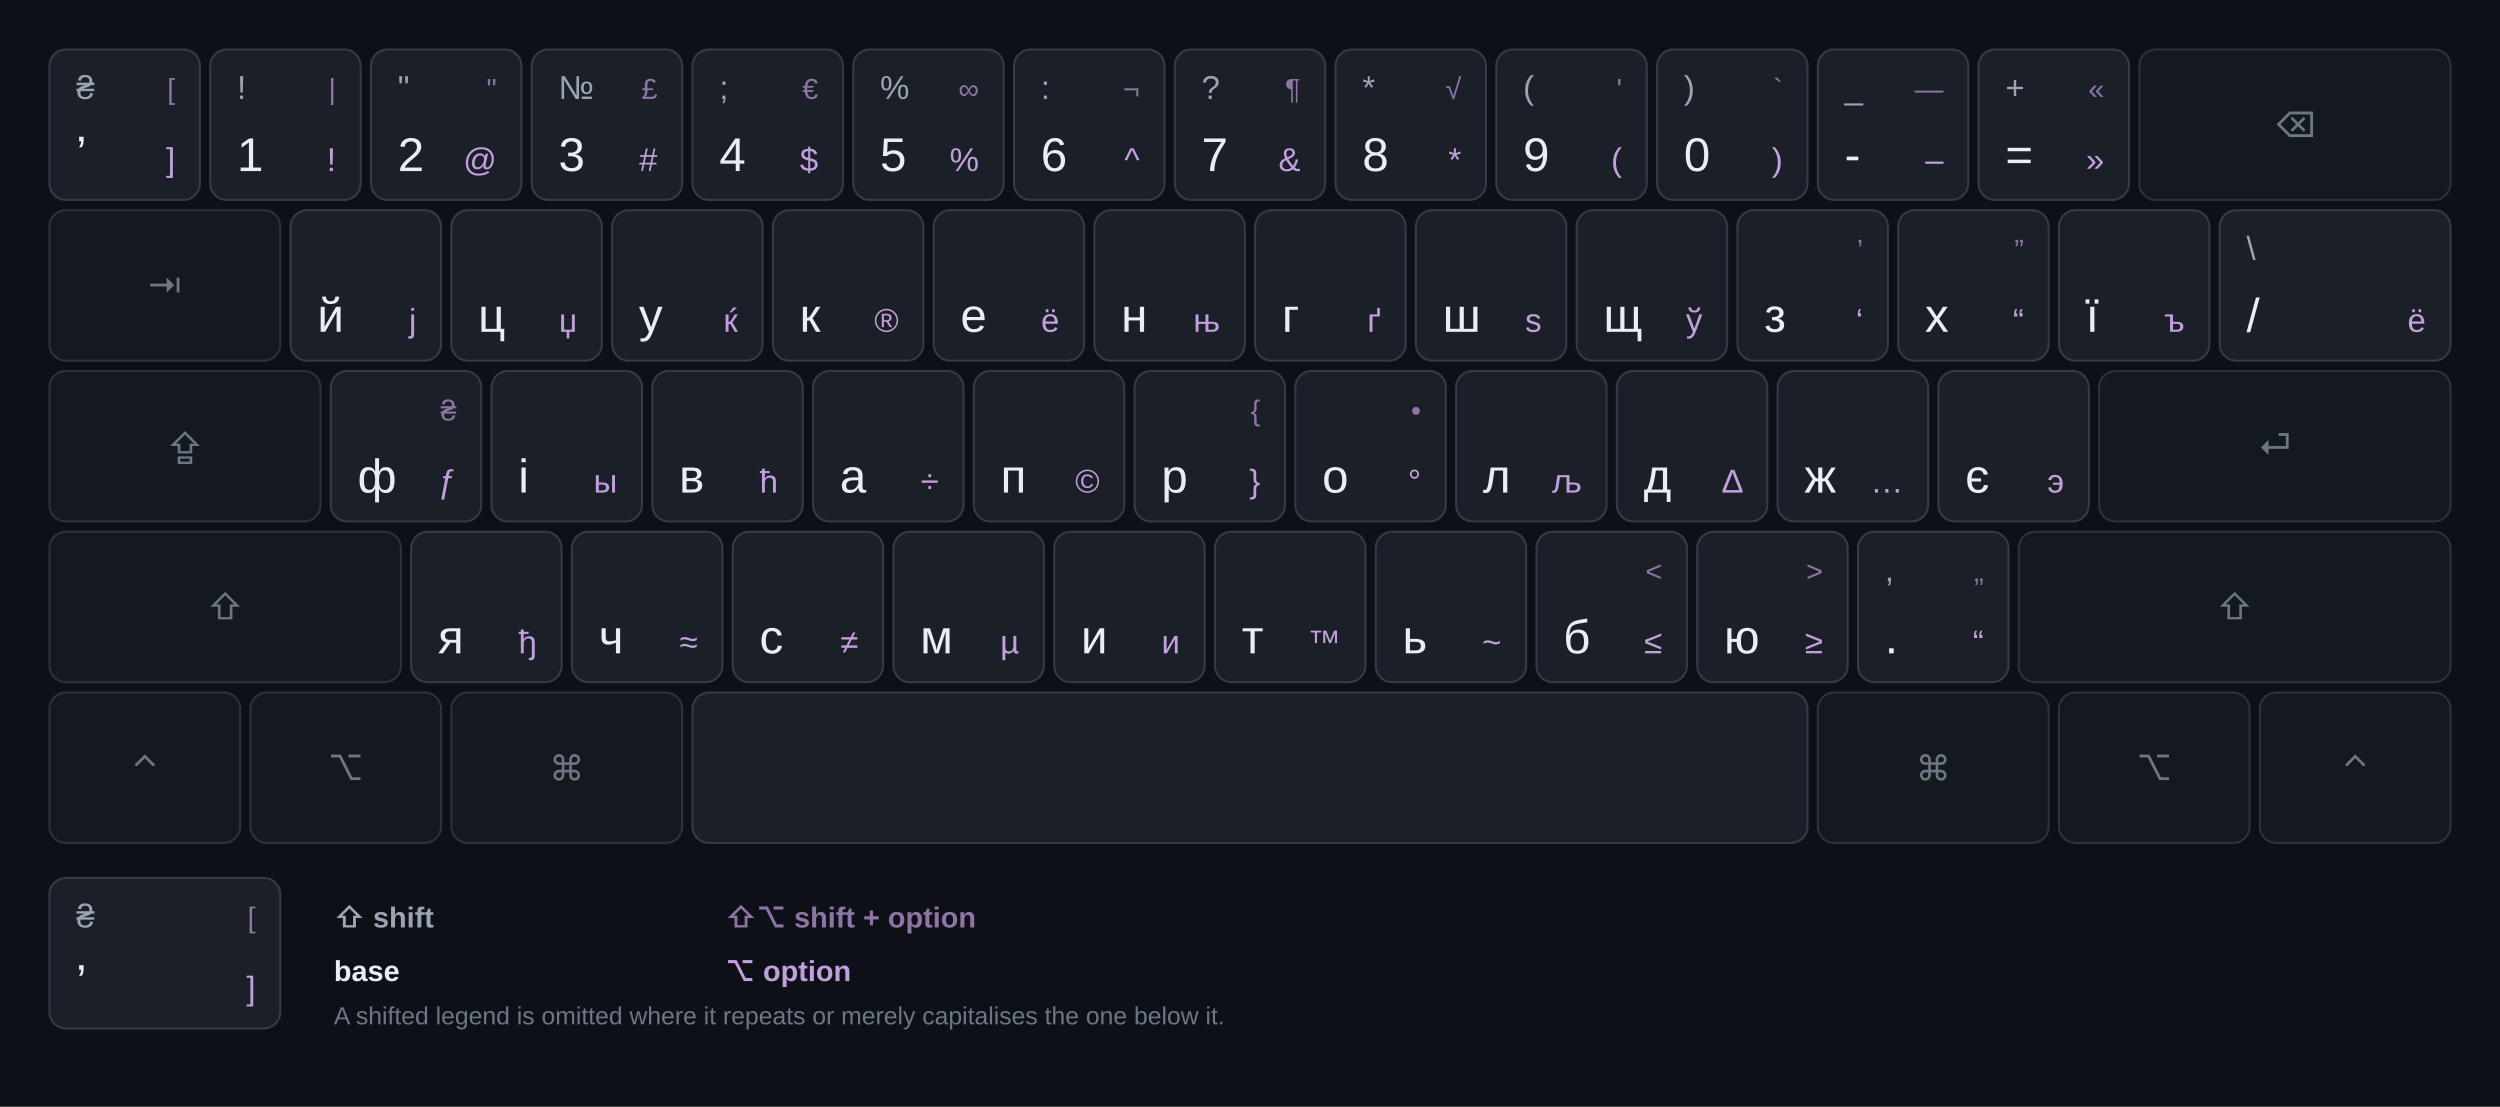
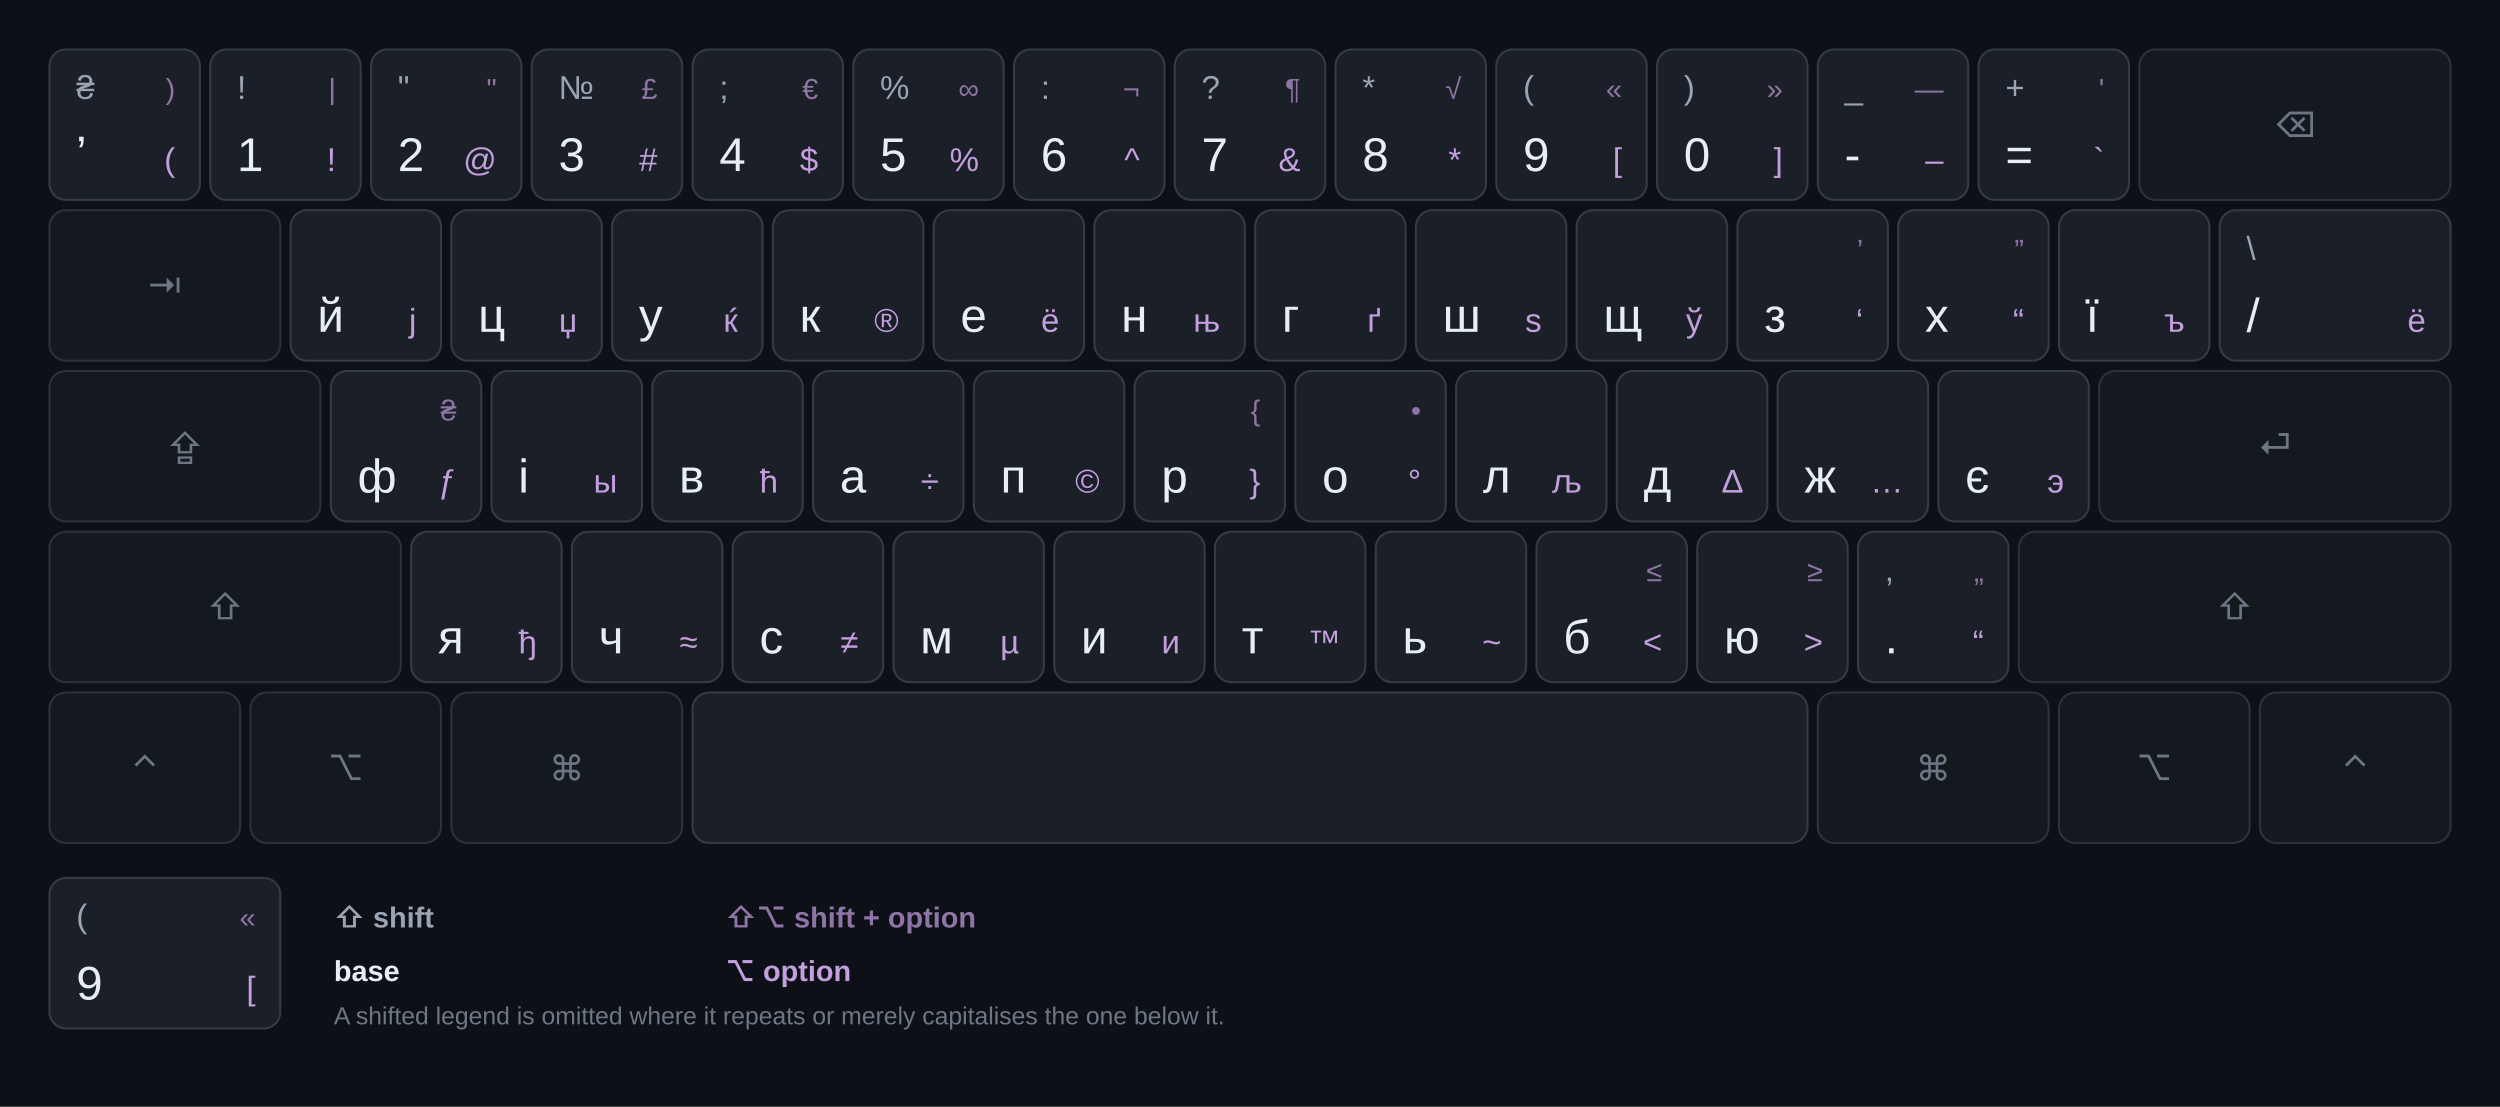
<svg xmlns="http://www.w3.org/2000/svg" width="1213" height="537" viewBox="0 0 1213 537" font-family="ui-sans-serif, -apple-system, BlinkMacSystemFont, 'SF Pro Text', 'Helvetica Neue', 'Segoe UI', Arial, sans-serif" role="img" aria-label="Ukrainian - Mac PC keyboard diagram: each key shows four characters — unmodified at bottom left, shift above it, option at bottom right, shift plus option above that.">
  <rect width="1213" height="537" fill="#0d1117" />
  <rect x="24" y="24" width="73" height="73" rx="8" fill="#1b2028" stroke="#333b45" stroke-width="1" />
  <text x="37" y="83" font-size="23" fill="#e8eef5" text-anchor="start">ʼ</text>
  <text x="37" y="48" font-size="16" fill="#9aa4b2" text-anchor="start">₴</text>
-   <text x="85" y="83" font-size="16" fill="#c3a0dd" text-anchor="end">]</text>
-   <text x="85" y="48" font-size="14" fill="#8f74a6" text-anchor="end">[</text>
+   <text x="85" y="83" font-size="16" fill="#c3a0dd" text-anchor="end">(</text>
+   <text x="85" y="48" font-size="14" fill="#8f74a6" text-anchor="end">)</text>
  <rect x="102" y="24" width="73" height="73" rx="8" fill="#1b2028" stroke="#333b45" stroke-width="1" />
  <text x="115" y="83" font-size="23" fill="#e8eef5" text-anchor="start">1</text>
  <text x="115" y="48" font-size="16" fill="#9aa4b2" text-anchor="start">!</text>
  <text x="163" y="83" font-size="16" fill="#c3a0dd" text-anchor="end">!</text>
  <text x="163" y="48" font-size="14" fill="#8f74a6" text-anchor="end">|</text>
  <rect x="180" y="24" width="73" height="73" rx="8" fill="#1b2028" stroke="#333b45" stroke-width="1" />
  <text x="193" y="83" font-size="23" fill="#e8eef5" text-anchor="start">2</text>
  <text x="193" y="48" font-size="16" fill="#9aa4b2" text-anchor="start">"</text>
  <text x="241" y="83" font-size="16" fill="#c3a0dd" text-anchor="end">@</text>
  <text x="241" y="48" font-size="14" fill="#8f74a6" text-anchor="end">"</text>
  <rect x="258" y="24" width="73" height="73" rx="8" fill="#1b2028" stroke="#333b45" stroke-width="1" />
  <text x="271" y="83" font-size="23" fill="#e8eef5" text-anchor="start">3</text>
  <text x="271" y="48" font-size="16" fill="#9aa4b2" text-anchor="start">№</text>
  <text x="319" y="83" font-size="16" fill="#c3a0dd" text-anchor="end">#</text>
  <text x="319" y="48" font-size="14" fill="#8f74a6" text-anchor="end">£</text>
  <rect x="336" y="24" width="73" height="73" rx="8" fill="#1b2028" stroke="#333b45" stroke-width="1" />
  <text x="349" y="83" font-size="23" fill="#e8eef5" text-anchor="start">4</text>
  <text x="349" y="48" font-size="16" fill="#9aa4b2" text-anchor="start">;</text>
  <text x="397" y="83" font-size="16" fill="#c3a0dd" text-anchor="end">$</text>
  <text x="397" y="48" font-size="14" fill="#8f74a6" text-anchor="end">€</text>
  <rect x="414" y="24" width="73" height="73" rx="8" fill="#1b2028" stroke="#333b45" stroke-width="1" />
  <text x="427" y="83" font-size="23" fill="#e8eef5" text-anchor="start">5</text>
  <text x="427" y="48" font-size="16" fill="#9aa4b2" text-anchor="start">%</text>
  <text x="475" y="83" font-size="16" fill="#c3a0dd" text-anchor="end">%</text>
  <text x="475" y="48" font-size="14" fill="#8f74a6" text-anchor="end">∞</text>
  <rect x="492" y="24" width="73" height="73" rx="8" fill="#1b2028" stroke="#333b45" stroke-width="1" />
  <text x="505" y="83" font-size="23" fill="#e8eef5" text-anchor="start">6</text>
  <text x="505" y="48" font-size="16" fill="#9aa4b2" text-anchor="start">:</text>
  <text x="553" y="83" font-size="16" fill="#c3a0dd" text-anchor="end">^</text>
  <text x="553" y="48" font-size="14" fill="#8f74a6" text-anchor="end">¬</text>
  <rect x="570" y="24" width="73" height="73" rx="8" fill="#1b2028" stroke="#333b45" stroke-width="1" />
  <text x="583" y="83" font-size="23" fill="#e8eef5" text-anchor="start">7</text>
  <text x="583" y="48" font-size="16" fill="#9aa4b2" text-anchor="start">?</text>
  <text x="631" y="83" font-size="16" fill="#c3a0dd" text-anchor="end">&amp;</text>
  <text x="631" y="48" font-size="14" fill="#8f74a6" text-anchor="end">¶</text>
  <rect x="648" y="24" width="73" height="73" rx="8" fill="#1b2028" stroke="#333b45" stroke-width="1" />
  <text x="661" y="83" font-size="23" fill="#e8eef5" text-anchor="start">8</text>
  <text x="661" y="48" font-size="16" fill="#9aa4b2" text-anchor="start">*</text>
  <text x="709" y="83" font-size="16" fill="#c3a0dd" text-anchor="end">*</text>
  <text x="709" y="48" font-size="14" fill="#8f74a6" text-anchor="end">√</text>
  <rect x="726" y="24" width="73" height="73" rx="8" fill="#1b2028" stroke="#333b45" stroke-width="1" />
  <text x="739" y="83" font-size="23" fill="#e8eef5" text-anchor="start">9</text>
  <text x="739" y="48" font-size="16" fill="#9aa4b2" text-anchor="start">(</text>
-   <text x="787" y="83" font-size="16" fill="#c3a0dd" text-anchor="end">(</text>
-   <text x="787" y="48" font-size="14" fill="#8f74a6" text-anchor="end">'</text>
+   <text x="787" y="83" font-size="16" fill="#c3a0dd" text-anchor="end">[</text>
+   <text x="787" y="48" font-size="14" fill="#8f74a6" text-anchor="end">«</text>
  <rect x="804" y="24" width="73" height="73" rx="8" fill="#1b2028" stroke="#333b45" stroke-width="1" />
  <text x="817" y="83" font-size="23" fill="#e8eef5" text-anchor="start">0</text>
  <text x="817" y="48" font-size="16" fill="#9aa4b2" text-anchor="start">)</text>
-   <text x="865" y="83" font-size="16" fill="#c3a0dd" text-anchor="end">)</text>
-   <text x="865" y="48" font-size="14" fill="#8f74a6" text-anchor="end">`</text>
+   <text x="865" y="83" font-size="16" fill="#c3a0dd" text-anchor="end">]</text>
+   <text x="865" y="48" font-size="14" fill="#8f74a6" text-anchor="end">»</text>
  <rect x="882" y="24" width="73" height="73" rx="8" fill="#1b2028" stroke="#333b45" stroke-width="1" />
  <text x="895" y="83" font-size="23" fill="#e8eef5" text-anchor="start">-</text>
  <text x="895" y="48" font-size="16" fill="#9aa4b2" text-anchor="start">_</text>
  <text x="943" y="83" font-size="16" fill="#c3a0dd" text-anchor="end">–</text>
  <text x="943" y="48" font-size="14" fill="#8f74a6" text-anchor="end">—</text>
  <rect x="960" y="24" width="73" height="73" rx="8" fill="#1b2028" stroke="#333b45" stroke-width="1" />
  <text x="973" y="83" font-size="23" fill="#e8eef5" text-anchor="start">=</text>
  <text x="973" y="48" font-size="16" fill="#9aa4b2" text-anchor="start">+</text>
-   <text x="1021" y="83" font-size="16" fill="#c3a0dd" text-anchor="end">»</text>
-   <text x="1021" y="48" font-size="14" fill="#8f74a6" text-anchor="end">«</text>
+   <text x="1021" y="83" font-size="16" fill="#c3a0dd" text-anchor="end">`</text>
+   <text x="1021" y="48" font-size="14" fill="#8f74a6" text-anchor="end">'</text>
  <rect x="1038" y="24" width="151" height="73" rx="8" fill="#141920" stroke="#2b323b" stroke-width="1" />
  <text x="1113.5" y="66.5" font-size="17" fill="#6d7784" text-anchor="middle">⌫</text>
  <rect x="24" y="102" width="112" height="73" rx="8" fill="#141920" stroke="#2b323b" stroke-width="1" />
  <text x="80" y="144.5" font-size="17" fill="#6d7784" text-anchor="middle">⇥</text>
  <rect x="141" y="102" width="73" height="73" rx="8" fill="#1b2028" stroke="#333b45" stroke-width="1" />
  <text x="154" y="161" font-size="23" fill="#e8eef5" text-anchor="start">й</text>
  <text x="202" y="161" font-size="16" fill="#c3a0dd" text-anchor="end">ј</text>
  <rect x="219" y="102" width="73" height="73" rx="8" fill="#1b2028" stroke="#333b45" stroke-width="1" />
  <text x="232" y="161" font-size="23" fill="#e8eef5" text-anchor="start">ц</text>
  <text x="280" y="161" font-size="16" fill="#c3a0dd" text-anchor="end">џ</text>
  <rect x="297" y="102" width="73" height="73" rx="8" fill="#1b2028" stroke="#333b45" stroke-width="1" />
  <text x="310" y="161" font-size="23" fill="#e8eef5" text-anchor="start">у</text>
  <text x="358" y="161" font-size="16" fill="#c3a0dd" text-anchor="end">ќ</text>
  <rect x="375" y="102" width="73" height="73" rx="8" fill="#1b2028" stroke="#333b45" stroke-width="1" />
  <text x="388" y="161" font-size="23" fill="#e8eef5" text-anchor="start">к</text>
  <text x="436" y="161" font-size="16" fill="#c3a0dd" text-anchor="end">®</text>
  <rect x="453" y="102" width="73" height="73" rx="8" fill="#1b2028" stroke="#333b45" stroke-width="1" />
  <text x="466" y="161" font-size="23" fill="#e8eef5" text-anchor="start">е</text>
  <text x="514" y="161" font-size="16" fill="#c3a0dd" text-anchor="end">ё</text>
  <rect x="531" y="102" width="73" height="73" rx="8" fill="#1b2028" stroke="#333b45" stroke-width="1" />
  <text x="544" y="161" font-size="23" fill="#e8eef5" text-anchor="start">н</text>
  <text x="592" y="161" font-size="16" fill="#c3a0dd" text-anchor="end">њ</text>
  <rect x="609" y="102" width="73" height="73" rx="8" fill="#1b2028" stroke="#333b45" stroke-width="1" />
  <text x="622" y="161" font-size="23" fill="#e8eef5" text-anchor="start">г</text>
  <text x="670" y="161" font-size="16" fill="#c3a0dd" text-anchor="end">ґ</text>
  <rect x="687" y="102" width="73" height="73" rx="8" fill="#1b2028" stroke="#333b45" stroke-width="1" />
  <text x="700" y="161" font-size="23" fill="#e8eef5" text-anchor="start">ш</text>
  <text x="748" y="161" font-size="16" fill="#c3a0dd" text-anchor="end">ѕ</text>
  <rect x="765" y="102" width="73" height="73" rx="8" fill="#1b2028" stroke="#333b45" stroke-width="1" />
  <text x="778" y="161" font-size="23" fill="#e8eef5" text-anchor="start">щ</text>
  <text x="826" y="161" font-size="16" fill="#c3a0dd" text-anchor="end">ў</text>
  <rect x="843" y="102" width="73" height="73" rx="8" fill="#1b2028" stroke="#333b45" stroke-width="1" />
  <text x="856" y="161" font-size="23" fill="#e8eef5" text-anchor="start">з</text>
  <text x="904" y="161" font-size="16" fill="#c3a0dd" text-anchor="end">‘</text>
  <text x="904" y="126" font-size="14" fill="#8f74a6" text-anchor="end">’</text>
  <rect x="921" y="102" width="73" height="73" rx="8" fill="#1b2028" stroke="#333b45" stroke-width="1" />
  <text x="934" y="161" font-size="23" fill="#e8eef5" text-anchor="start">х</text>
  <text x="982" y="161" font-size="16" fill="#c3a0dd" text-anchor="end">“</text>
  <text x="982" y="126" font-size="14" fill="#8f74a6" text-anchor="end">”</text>
  <rect x="999" y="102" width="73" height="73" rx="8" fill="#1b2028" stroke="#333b45" stroke-width="1" />
  <text x="1012" y="161" font-size="23" fill="#e8eef5" text-anchor="start">ї</text>
  <text x="1060" y="161" font-size="16" fill="#c3a0dd" text-anchor="end">ъ</text>
  <rect x="1077" y="102" width="112" height="73" rx="8" fill="#1b2028" stroke="#333b45" stroke-width="1" />
  <text x="1090" y="161" font-size="23" fill="#e8eef5" text-anchor="start">/</text>
  <text x="1090" y="126" font-size="16" fill="#9aa4b2" text-anchor="start">\</text>
  <text x="1177" y="161" font-size="16" fill="#c3a0dd" text-anchor="end">ё</text>
  <rect x="24" y="180" width="131.5" height="73" rx="8" fill="#141920" stroke="#2b323b" stroke-width="1" />
  <text x="89.75" y="222.5" font-size="17" fill="#6d7784" text-anchor="middle">⇪</text>
  <rect x="160.5" y="180" width="73" height="73" rx="8" fill="#1b2028" stroke="#333b45" stroke-width="1" />
  <text x="173.5" y="239" font-size="23" fill="#e8eef5" text-anchor="start">ф</text>
  <text x="221.5" y="239" font-size="16" fill="#c3a0dd" text-anchor="end">ƒ</text>
  <text x="221.5" y="204" font-size="14" fill="#8f74a6" text-anchor="end">₴</text>
  <rect x="238.5" y="180" width="73" height="73" rx="8" fill="#1b2028" stroke="#333b45" stroke-width="1" />
  <text x="251.5" y="239" font-size="23" fill="#e8eef5" text-anchor="start">і</text>
  <text x="299.5" y="239" font-size="16" fill="#c3a0dd" text-anchor="end">ы</text>
  <rect x="316.5" y="180" width="73" height="73" rx="8" fill="#1b2028" stroke="#333b45" stroke-width="1" />
  <text x="329.5" y="239" font-size="23" fill="#e8eef5" text-anchor="start">в</text>
  <text x="377.5" y="239" font-size="16" fill="#c3a0dd" text-anchor="end">ћ</text>
  <rect x="394.5" y="180" width="73" height="73" rx="8" fill="#1b2028" stroke="#333b45" stroke-width="1" />
  <text x="407.5" y="239" font-size="23" fill="#e8eef5" text-anchor="start">а</text>
  <text x="455.5" y="239" font-size="16" fill="#c3a0dd" text-anchor="end">÷</text>
  <rect x="472.5" y="180" width="73" height="73" rx="8" fill="#1b2028" stroke="#333b45" stroke-width="1" />
  <text x="485.5" y="239" font-size="23" fill="#e8eef5" text-anchor="start">п</text>
  <text x="533.5" y="239" font-size="16" fill="#c3a0dd" text-anchor="end">©</text>
  <rect x="550.5" y="180" width="73" height="73" rx="8" fill="#1b2028" stroke="#333b45" stroke-width="1" />
  <text x="563.5" y="239" font-size="23" fill="#e8eef5" text-anchor="start">р</text>
  <text x="611.5" y="239" font-size="16" fill="#c3a0dd" text-anchor="end">}</text>
  <text x="611.5" y="204" font-size="14" fill="#8f74a6" text-anchor="end">{</text>
  <rect x="628.5" y="180" width="73" height="73" rx="8" fill="#1b2028" stroke="#333b45" stroke-width="1" />
  <text x="641.5" y="239" font-size="23" fill="#e8eef5" text-anchor="start">о</text>
  <text x="689.5" y="239" font-size="16" fill="#c3a0dd" text-anchor="end">°</text>
  <text x="689.5" y="204" font-size="14" fill="#8f74a6" text-anchor="end">•</text>
  <rect x="706.5" y="180" width="73" height="73" rx="8" fill="#1b2028" stroke="#333b45" stroke-width="1" />
  <text x="719.5" y="239" font-size="23" fill="#e8eef5" text-anchor="start">л</text>
  <text x="767.5" y="239" font-size="16" fill="#c3a0dd" text-anchor="end">љ</text>
  <rect x="784.5" y="180" width="73" height="73" rx="8" fill="#1b2028" stroke="#333b45" stroke-width="1" />
  <text x="797.5" y="239" font-size="23" fill="#e8eef5" text-anchor="start">д</text>
  <text x="845.5" y="239" font-size="16" fill="#c3a0dd" text-anchor="end">∆</text>
  <rect x="862.5" y="180" width="73" height="73" rx="8" fill="#1b2028" stroke="#333b45" stroke-width="1" />
  <text x="875.5" y="239" font-size="23" fill="#e8eef5" text-anchor="start">ж</text>
  <text x="923.5" y="239" font-size="16" fill="#c3a0dd" text-anchor="end">…</text>
  <rect x="940.5" y="180" width="73" height="73" rx="8" fill="#1b2028" stroke="#333b45" stroke-width="1" />
  <text x="953.5" y="239" font-size="23" fill="#e8eef5" text-anchor="start">є</text>
  <text x="1001.5" y="239" font-size="16" fill="#c3a0dd" text-anchor="end">э</text>
  <rect x="1018.5" y="180" width="170.5" height="73" rx="8" fill="#141920" stroke="#2b323b" stroke-width="1" />
  <text x="1103.75" y="222.5" font-size="17" fill="#6d7784" text-anchor="middle">⏎</text>
  <rect x="24" y="258" width="170.5" height="73" rx="8" fill="#141920" stroke="#2b323b" stroke-width="1" />
  <text x="109.25" y="300.5" font-size="17" fill="#6d7784" text-anchor="middle">⇧</text>
  <rect x="199.5" y="258" width="73" height="73" rx="8" fill="#1b2028" stroke="#333b45" stroke-width="1" />
  <text x="212.5" y="317" font-size="23" fill="#e8eef5" text-anchor="start">я</text>
  <text x="260.5" y="317" font-size="16" fill="#c3a0dd" text-anchor="end">ђ</text>
  <rect x="277.5" y="258" width="73" height="73" rx="8" fill="#1b2028" stroke="#333b45" stroke-width="1" />
  <text x="290.5" y="317" font-size="23" fill="#e8eef5" text-anchor="start">ч</text>
  <text x="338.5" y="317" font-size="16" fill="#c3a0dd" text-anchor="end">≈</text>
  <rect x="355.5" y="258" width="73" height="73" rx="8" fill="#1b2028" stroke="#333b45" stroke-width="1" />
  <text x="368.5" y="317" font-size="23" fill="#e8eef5" text-anchor="start">с</text>
  <text x="416.5" y="317" font-size="16" fill="#c3a0dd" text-anchor="end">≠</text>
  <rect x="433.5" y="258" width="73" height="73" rx="8" fill="#1b2028" stroke="#333b45" stroke-width="1" />
  <text x="446.5" y="317" font-size="23" fill="#e8eef5" text-anchor="start">м</text>
  <text x="494.5" y="317" font-size="16" fill="#c3a0dd" text-anchor="end">µ</text>
  <rect x="511.5" y="258" width="73" height="73" rx="8" fill="#1b2028" stroke="#333b45" stroke-width="1" />
  <text x="524.5" y="317" font-size="23" fill="#e8eef5" text-anchor="start">и</text>
  <text x="572.5" y="317" font-size="16" fill="#c3a0dd" text-anchor="end">и</text>
  <rect x="589.5" y="258" width="73" height="73" rx="8" fill="#1b2028" stroke="#333b45" stroke-width="1" />
  <text x="602.5" y="317" font-size="23" fill="#e8eef5" text-anchor="start">т</text>
  <text x="650.5" y="317" font-size="16" fill="#c3a0dd" text-anchor="end">™</text>
  <rect x="667.5" y="258" width="73" height="73" rx="8" fill="#1b2028" stroke="#333b45" stroke-width="1" />
  <text x="680.5" y="317" font-size="23" fill="#e8eef5" text-anchor="start">ь</text>
  <text x="728.5" y="317" font-size="16" fill="#c3a0dd" text-anchor="end">~</text>
  <rect x="745.5" y="258" width="73" height="73" rx="8" fill="#1b2028" stroke="#333b45" stroke-width="1" />
  <text x="758.5" y="317" font-size="23" fill="#e8eef5" text-anchor="start">б</text>
-   <text x="806.5" y="317" font-size="16" fill="#c3a0dd" text-anchor="end">≤</text>
-   <text x="806.5" y="282" font-size="14" fill="#8f74a6" text-anchor="end">&lt;</text>
+   <text x="806.5" y="317" font-size="16" fill="#c3a0dd" text-anchor="end">&lt;</text>
+   <text x="806.5" y="282" font-size="14" fill="#8f74a6" text-anchor="end">≤</text>
  <rect x="823.5" y="258" width="73" height="73" rx="8" fill="#1b2028" stroke="#333b45" stroke-width="1" />
  <text x="836.5" y="317" font-size="23" fill="#e8eef5" text-anchor="start">ю</text>
-   <text x="884.5" y="317" font-size="16" fill="#c3a0dd" text-anchor="end">≥</text>
-   <text x="884.5" y="282" font-size="14" fill="#8f74a6" text-anchor="end">&gt;</text>
+   <text x="884.5" y="317" font-size="16" fill="#c3a0dd" text-anchor="end">&gt;</text>
+   <text x="884.5" y="282" font-size="14" fill="#8f74a6" text-anchor="end">≥</text>
  <rect x="901.5" y="258" width="73" height="73" rx="8" fill="#1b2028" stroke="#333b45" stroke-width="1" />
  <text x="914.5" y="317" font-size="23" fill="#e8eef5" text-anchor="start">.</text>
  <text x="914.5" y="282" font-size="16" fill="#9aa4b2" text-anchor="start">,</text>
  <text x="962.5" y="317" font-size="16" fill="#c3a0dd" text-anchor="end">“</text>
  <text x="962.5" y="282" font-size="14" fill="#8f74a6" text-anchor="end">„</text>
  <rect x="979.5" y="258" width="209.5" height="73" rx="8" fill="#141920" stroke="#2b323b" stroke-width="1" />
  <text x="1084.25" y="300.5" font-size="17" fill="#6d7784" text-anchor="middle">⇧</text>
  <rect x="24" y="336" width="92.5" height="73" rx="8" fill="#141920" stroke="#2b323b" stroke-width="1" />
  <text x="70.25" y="378.5" font-size="17" fill="#6d7784" text-anchor="middle">⌃</text>
  <rect x="121.5" y="336" width="92.5" height="73" rx="8" fill="#141920" stroke="#2b323b" stroke-width="1" />
  <text x="167.75" y="378.5" font-size="17" fill="#6d7784" text-anchor="middle">⌥</text>
  <rect x="219" y="336" width="112" height="73" rx="8" fill="#141920" stroke="#2b323b" stroke-width="1" />
  <text x="275" y="378.5" font-size="17" fill="#6d7784" text-anchor="middle">⌘</text>
  <rect x="336" y="336" width="541" height="73" rx="8" fill="#1b2028" stroke="#333b45" stroke-width="1" />
  <rect x="882" y="336" width="112" height="73" rx="8" fill="#141920" stroke="#2b323b" stroke-width="1" />
  <text x="938" y="378.5" font-size="17" fill="#6d7784" text-anchor="middle">⌘</text>
  <rect x="999" y="336" width="92.5" height="73" rx="8" fill="#141920" stroke="#2b323b" stroke-width="1" />
  <text x="1045.25" y="378.5" font-size="17" fill="#6d7784" text-anchor="middle">⌥</text>
  <rect x="1096.5" y="336" width="92.5" height="73" rx="8" fill="#141920" stroke="#2b323b" stroke-width="1" />
  <text x="1142.75" y="378.5" font-size="17" fill="#6d7784" text-anchor="middle">⌃</text>
  <rect x="24" y="426" width="112" height="73" rx="8" fill="#1b2028" stroke="#333b45" stroke-width="1" />
-   <text x="37" y="485" font-size="23" fill="#e8eef5" text-anchor="start">ʼ</text>
-   <text x="37" y="450" font-size="16" fill="#9aa4b2" text-anchor="start">₴</text>
-   <text x="124" y="485" font-size="16" fill="#c3a0dd" text-anchor="end">]</text>
-   <text x="124" y="450" font-size="14" fill="#8f74a6" text-anchor="end">[</text>
+   <text x="37" y="485" font-size="23" fill="#e8eef5" text-anchor="start">9</text>
+   <text x="37" y="450" font-size="16" fill="#9aa4b2" text-anchor="start">(</text>
+   <text x="124" y="485" font-size="16" fill="#c3a0dd" text-anchor="end">[</text>
+   <text x="124" y="450" font-size="14" fill="#8f74a6" text-anchor="end">«</text>
  <text x="162" y="450" font-size="14" fill="#9aa4b2" text-anchor="start" font-weight="600">⇧ shift</text>
  <text x="162" y="476" font-size="14" fill="#e8eef5" text-anchor="start" font-weight="600">base</text>
  <text x="352" y="450" font-size="14" fill="#8f74a6" text-anchor="start" font-weight="600">⇧⌥ shift + option</text>
  <text x="352" y="476" font-size="14" fill="#c3a0dd" text-anchor="start" font-weight="600">⌥ option</text>
  <text x="162" y="497" font-size="12" fill="#6d7784" text-anchor="start">A shifted legend is omitted where it repeats or merely capitalises the one below it.</text>
</svg>
